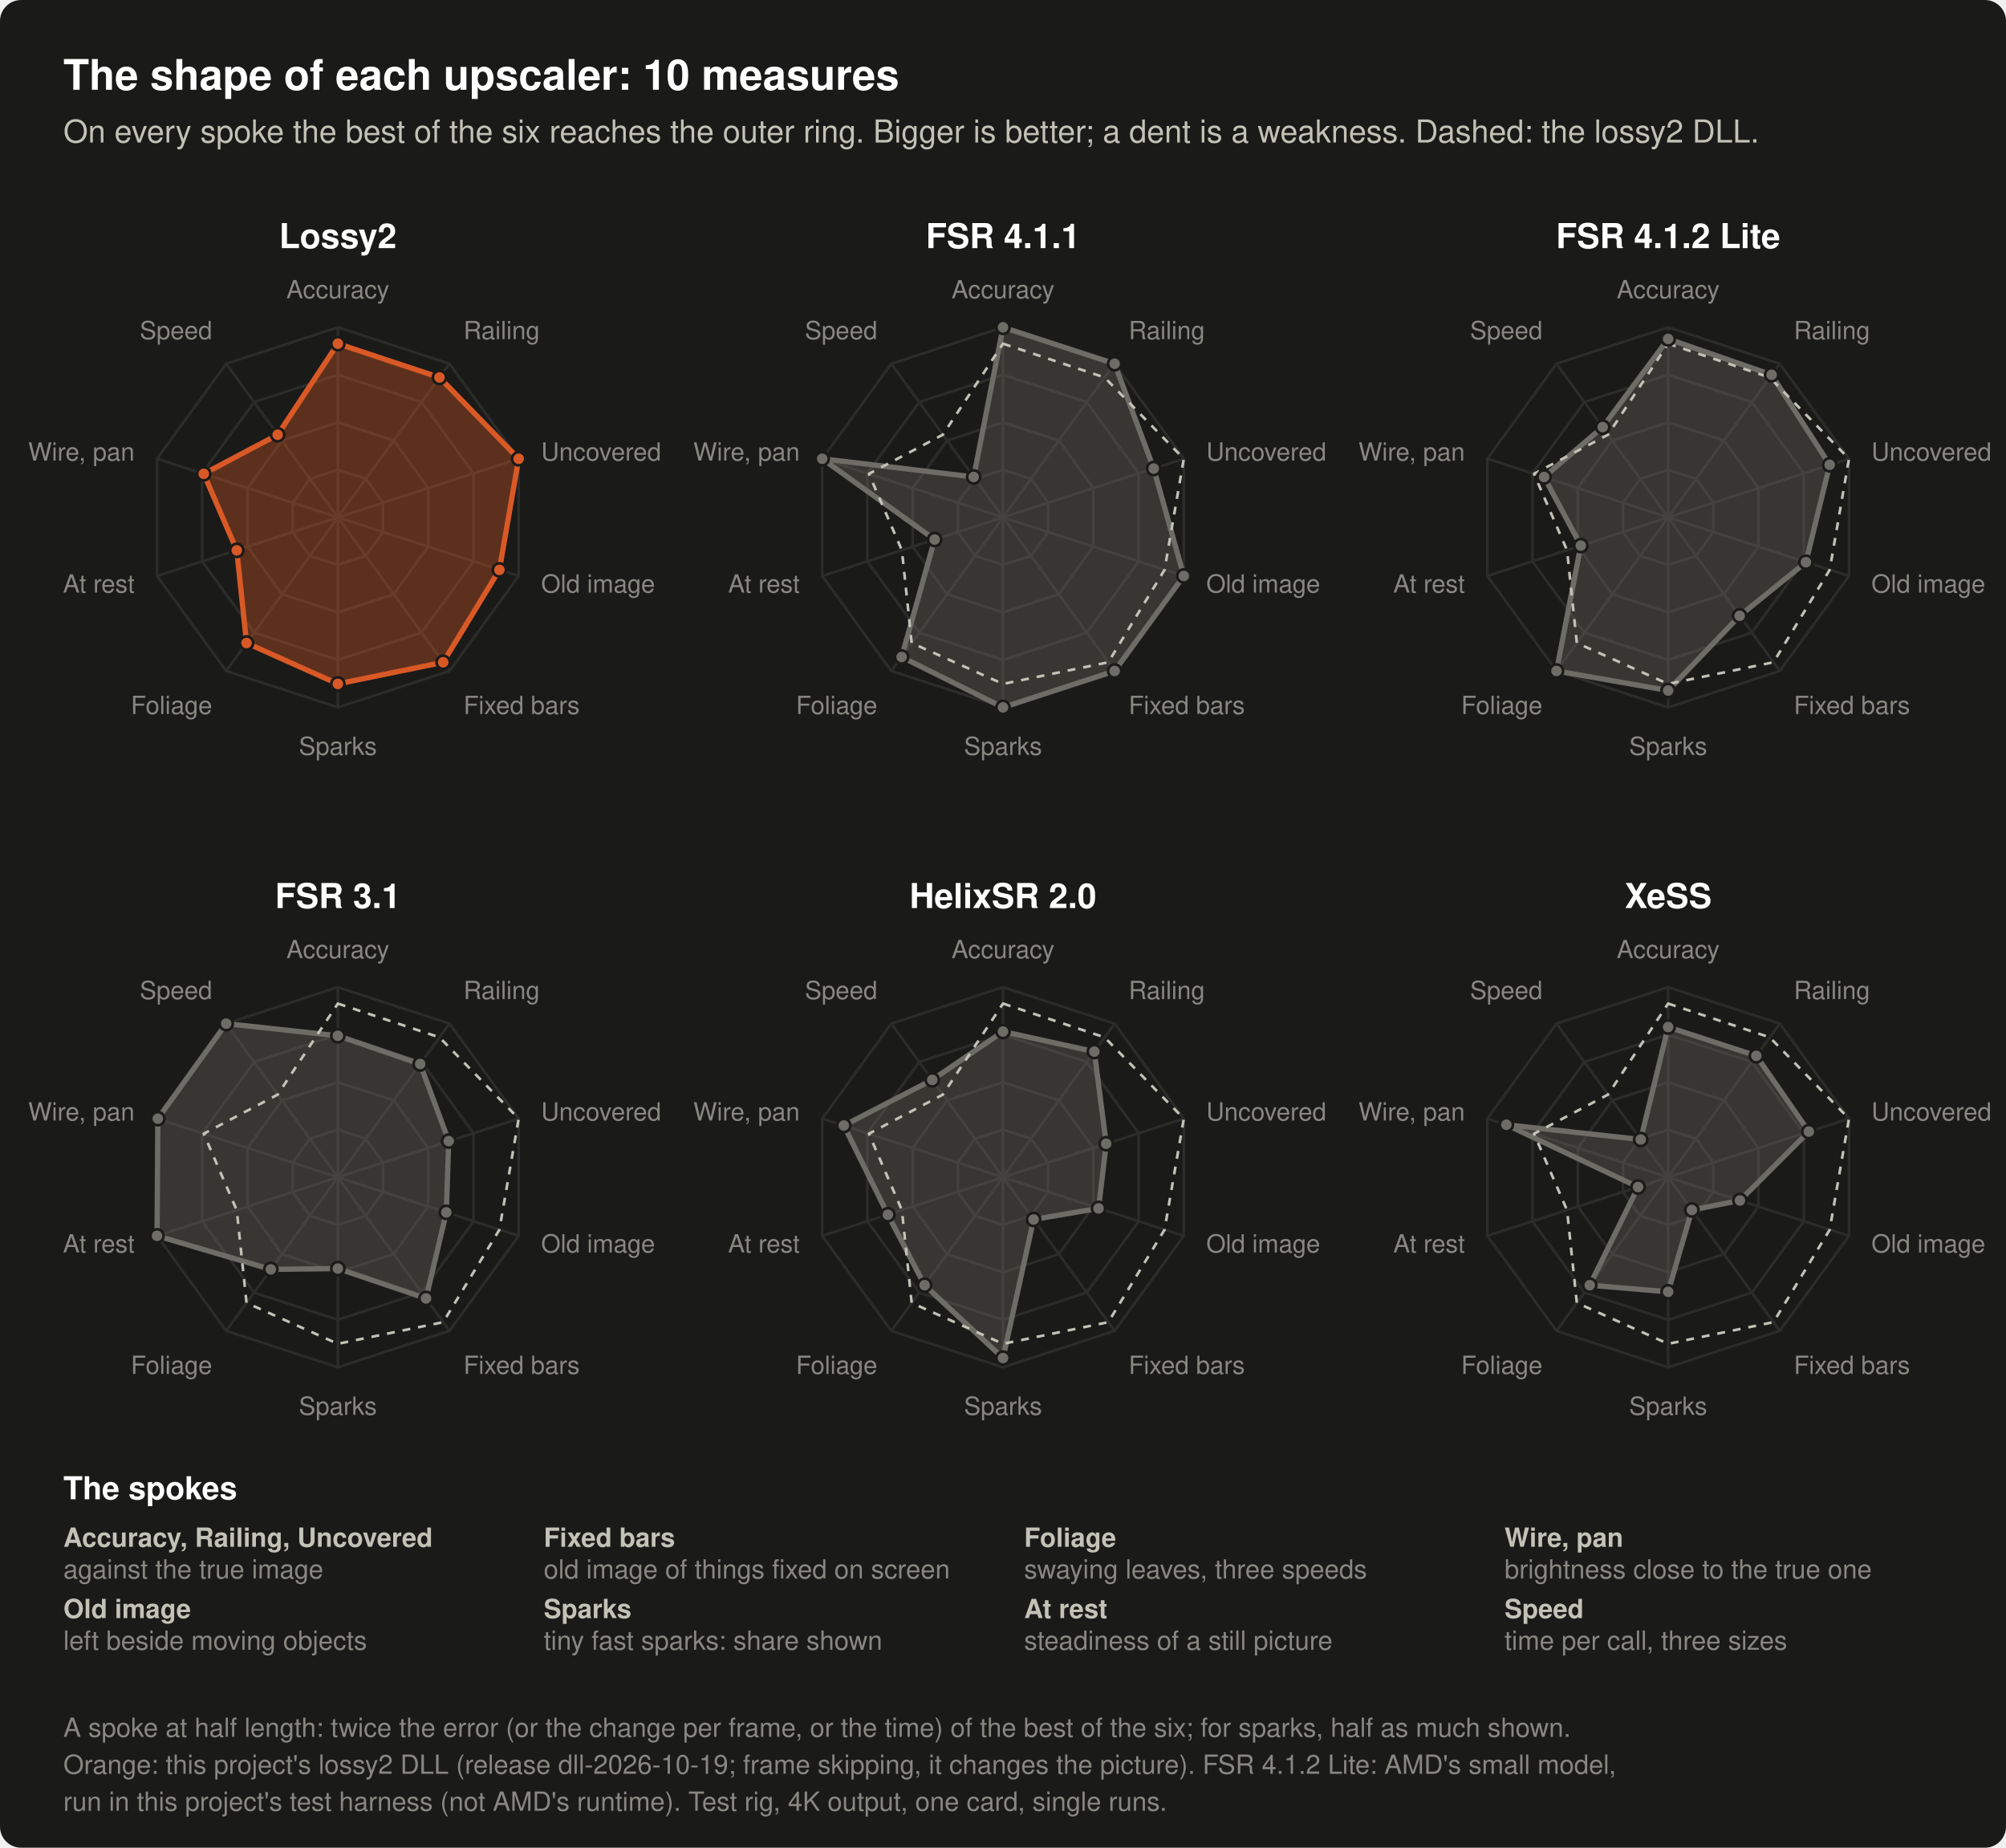
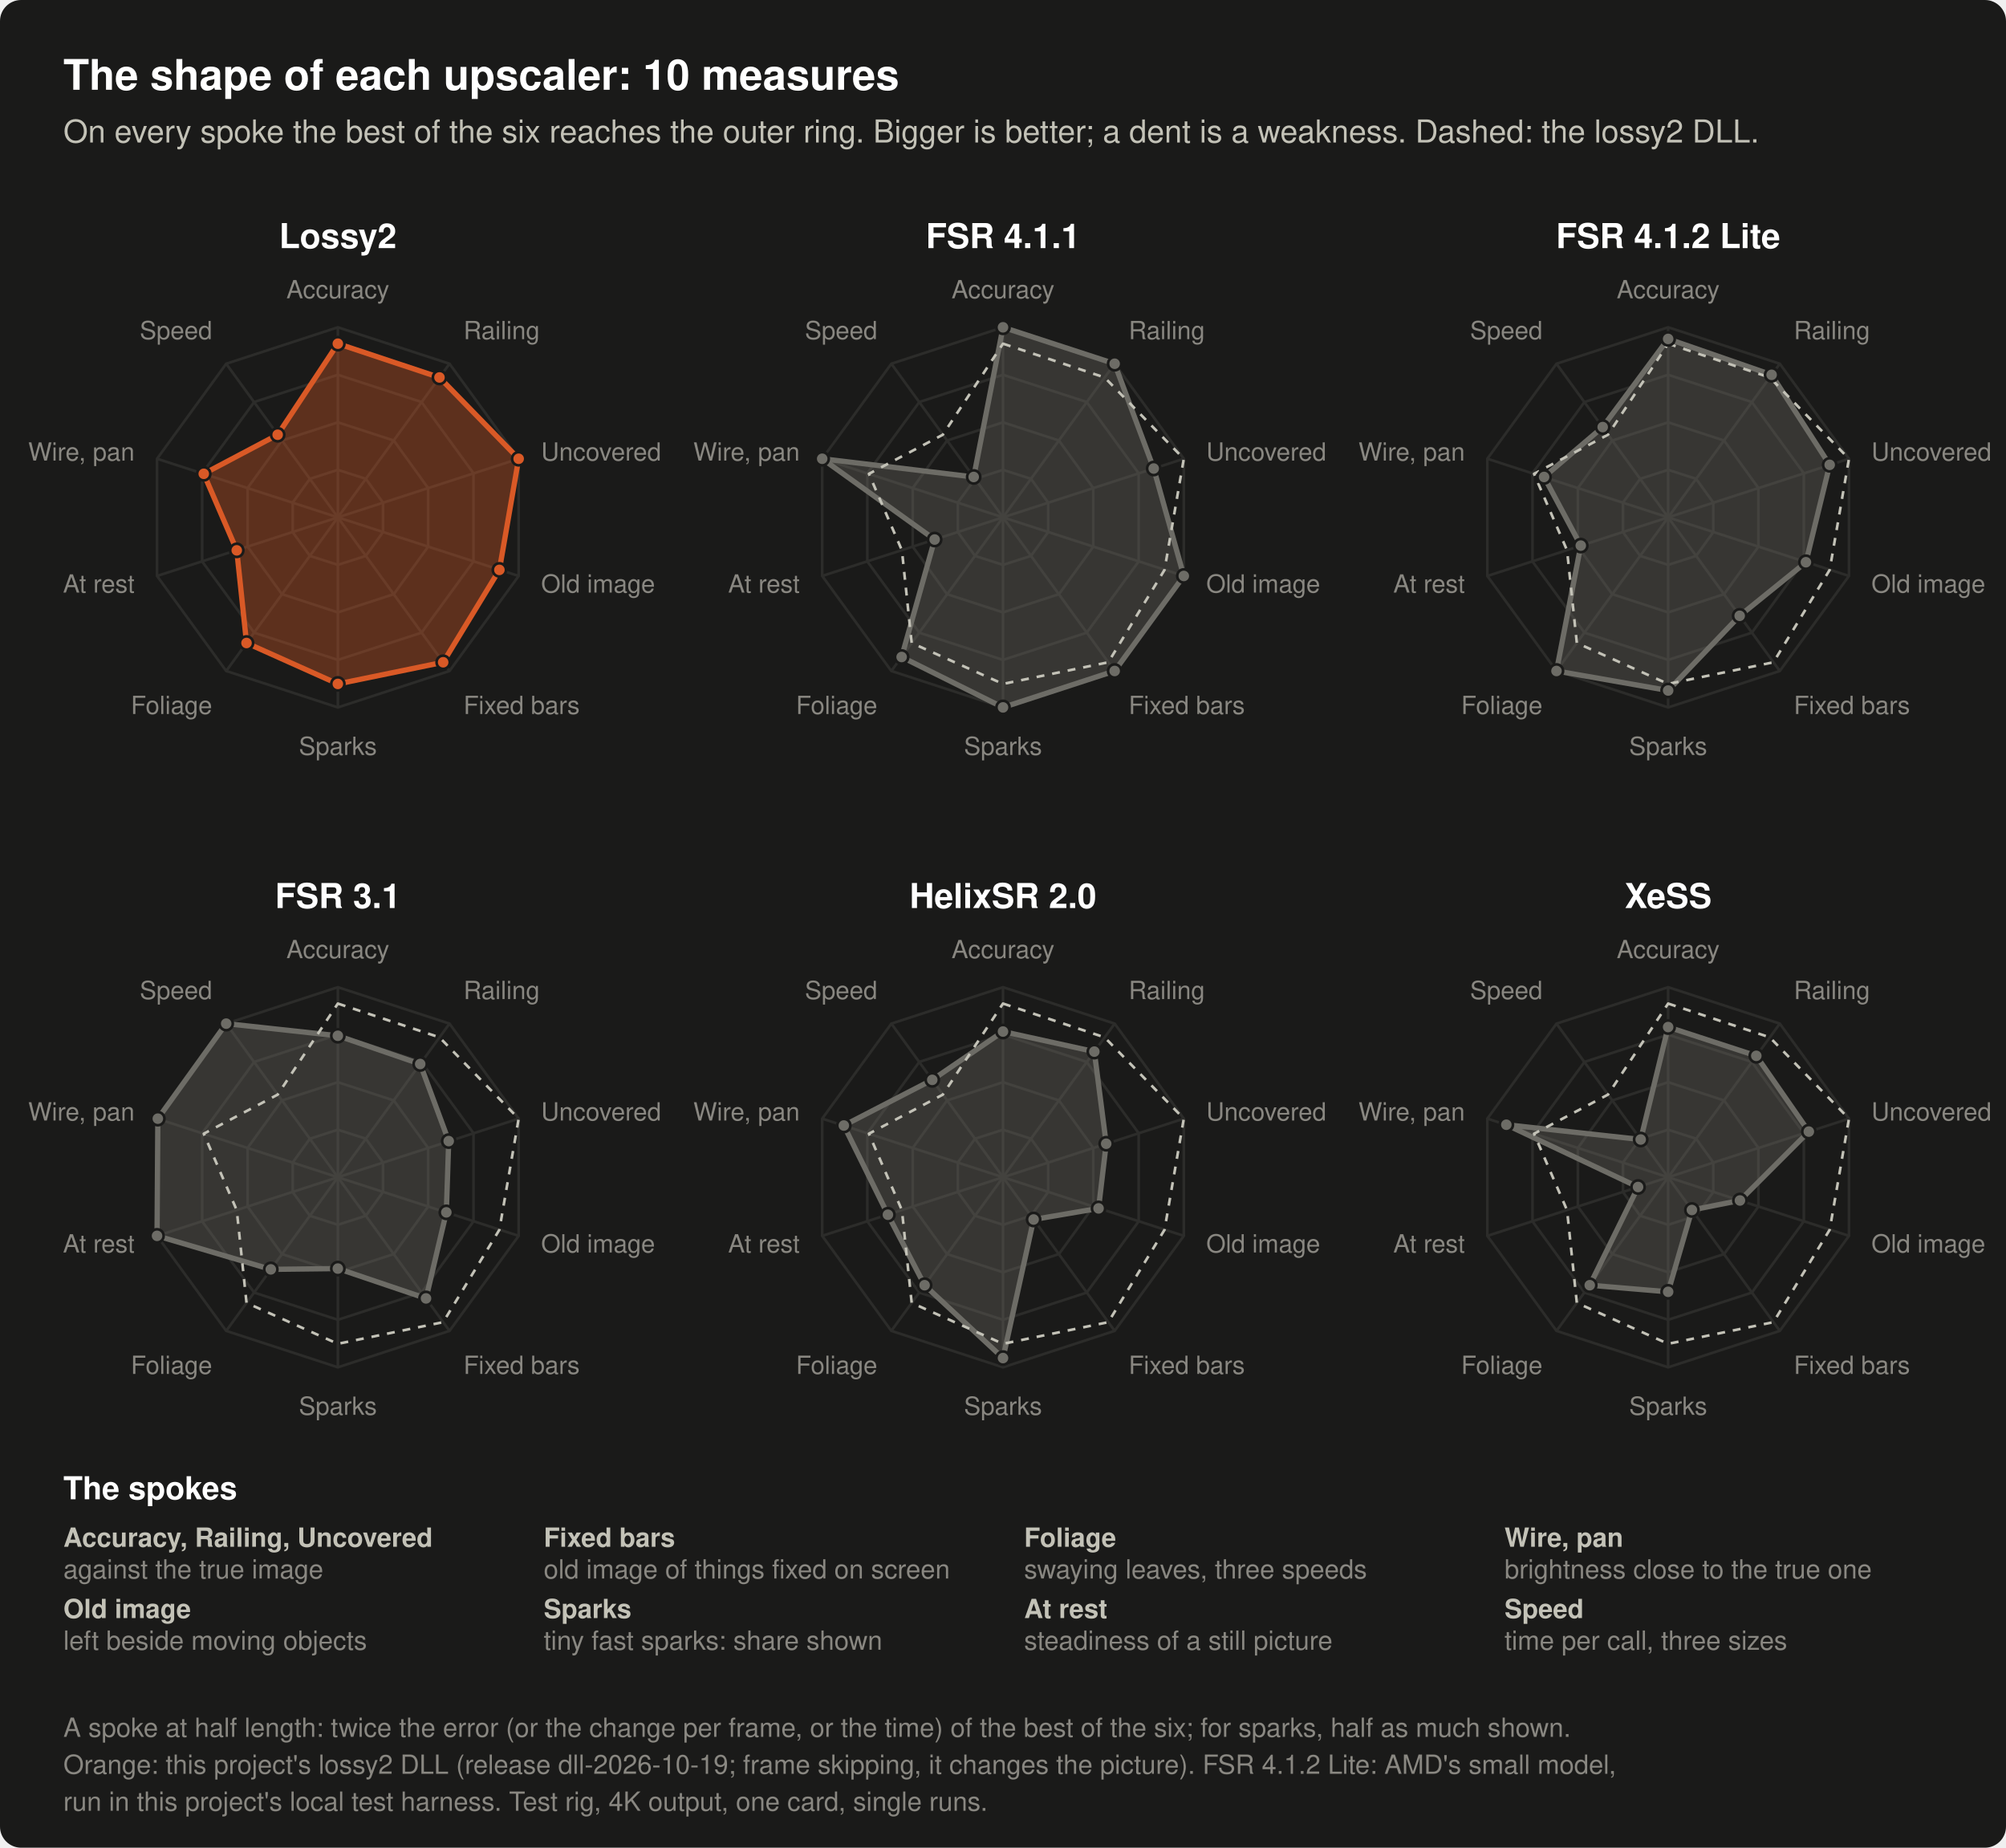
<svg xmlns="http://www.w3.org/2000/svg" width="760" height="700" viewBox="0 0 760 700" role="img" aria-label="Six radar charts, one per upscaler, each with 10 spokes; on every spoke the best of the six reaches the outer ring and the others reach in proportion to it, so a larger shape is better and a dent is a weakness. The lossy2 DLL comes first, and its shape is the dashed outline in the other five. Still picture and moving background, mean: accuracy (dB): FSR 4.1.1 47.58 dB, Lossy2 46.80 dB, FSR 4.1.2 Lite 47.03 dB, FSR 3.1 45.02 dB, HelixSR 2.0 45.27 dB, XeSS 45.54 dB. Thin railing in motion: accuracy (dB): FSR 4.1.1 41.61 dB, Lossy2 40.79 dB, FSR 4.1.2 Lite 40.95 dB, FSR 3.1 38.95 dB, HelixSR 2.0 39.86 dB, XeSS 39.56 dB. Areas a moving object has just uncovered, mean of a panning and a still camera: accuracy (dB): FSR 4.1.1 32.91 dB, Lossy2 34.49 dB, FSR 4.1.2 Lite 33.52 dB, FSR 3.1 30.25 dB, HelixSR 2.0 29.63 dB, XeSS 32.31 dB. Old image beside a moving object, mean of seven scenes: error (of 255): FSR 4.1.1 1.92, Lossy2 2.15, FSR 4.1.2 Lite 2.52, FSR 3.1 3.20, HelixSR 2.0 3.63, XeSS 4.84. Thin bars fixed on screen in front of a panning background, mean of four pans: error where their old image lands (of 255): FSR 4.1.1 0.82, Lossy2 0.87, FSR 4.1.2 Lite 1.28, FSR 3.1 1.04, HelixSR 2.0 2.98, XeSS 3.85. Tiny fast sparks: share of their brightness shown (%): FSR 4.1.1 83%, Lossy2 73%, FSR 4.1.2 Lite 76%, FSR 3.1 40%, HelixSR 2.0 79%, XeSS 50%. Leaves swaying without motion vectors, mean of three sway speeds: error (of 255): FSR 4.1.1 11.0, Lossy2 12.3, FSR 4.1.2 Lite 10.0, FSR 3.1 16.7, HelixSR 2.0 14.2, XeSS 14.3. Still picture: change per frame (of 255): FSR 4.1.1 0.037, Lossy2 0.025, FSR 4.1.2 Lite 0.029, FSR 3.1 0.014, HelixSR 2.0 0.022, XeSS 0.084. Thin wire under a slow pan: how close its brightness is to the true one (%): FSR 4.1.1 90.5%, Lossy2 67.2%, FSR 4.1.2 Lite 62.1%, FSR 3.1 90.2%, HelixSR 2.0 79.7%, XeSS 81.0%. Time per upscale call, mean of 1080p, 1440p and 4K output (ms): FSR 4.1.1 2.70 ms, Lossy2 1.32 ms, FSR 4.1.2 Lite 1.21 ms, FSR 3.1 0.71 ms, HelixSR 2.0 1.12 ms, XeSS 2.90 ms.">
  <rect x="0.0" y="0.0" width="760.0" height="700.0" rx="8" fill="#1a1a19" />
  <text x="24.0" y="34.0" font-family="-apple-system, 'Segoe UI', Helvetica, Arial, sans-serif" font-size="16" font-weight="600" text-anchor="start" fill="#ffffff">The shape of each upscaler: 10 measures</text>
  <text x="24.0" y="54.0" font-family="-apple-system, 'Segoe UI', Helvetica, Arial, sans-serif" font-size="12" text-anchor="start" fill="#c3c2b7">On every spoke the best of the six reaches the outer ring. Bigger is better; a dent is a weakness. Dashed: the lossy2 DLL.</text>
  <text x="128.0" y="94.0" font-family="-apple-system, 'Segoe UI', Helvetica, Arial, sans-serif" font-size="13" font-weight="600" text-anchor="middle" fill="#ffffff">Lossy2</text>
  <polygon points="128.0,178.0 138.6,181.4 145.1,190.4 145.1,201.6 138.6,210.6 128.0,214.0 117.4,210.6 110.9,201.6 110.9,190.4 117.4,181.4" fill="none" stroke="#2c2c2a" stroke-width="1" />
  <polygon points="128.0,160.0 149.2,166.9 162.2,184.9 162.2,207.1 149.2,225.1 128.0,232.0 106.8,225.1 93.8,207.1 93.8,184.9 106.8,166.9" fill="none" stroke="#2c2c2a" stroke-width="1" />
  <polygon points="128.0,142.0 159.7,152.3 179.4,179.3 179.4,212.7 159.7,239.7 128.0,250.0 96.3,239.7 76.6,212.7 76.6,179.3 96.3,152.3" fill="none" stroke="#2c2c2a" stroke-width="1" />
  <polygon points="128.0,124.0 170.3,137.8 196.5,173.8 196.5,218.2 170.3,254.2 128.0,268.0 85.7,254.2 59.5,218.2 59.5,173.8 85.7,137.8" fill="none" stroke="#2c2c2a" stroke-width="1" />
  <line x1="128.0" y1="196.0" x2="128.0" y2="124.0" stroke="#2c2c2a" stroke-width="1" />
  <line x1="128.0" y1="196.0" x2="170.3" y2="137.8" stroke="#2c2c2a" stroke-width="1" />
  <line x1="128.0" y1="196.0" x2="196.5" y2="173.8" stroke="#2c2c2a" stroke-width="1" />
  <line x1="128.0" y1="196.0" x2="196.5" y2="218.2" stroke="#2c2c2a" stroke-width="1" />
  <line x1="128.0" y1="196.0" x2="170.3" y2="254.2" stroke="#2c2c2a" stroke-width="1" />
  <line x1="128.0" y1="196.0" x2="128.0" y2="268.0" stroke="#2c2c2a" stroke-width="1" />
  <line x1="128.0" y1="196.0" x2="85.7" y2="254.2" stroke="#2c2c2a" stroke-width="1" />
  <line x1="128.0" y1="196.0" x2="59.5" y2="218.2" stroke="#2c2c2a" stroke-width="1" />
  <line x1="128.0" y1="196.0" x2="59.5" y2="173.8" stroke="#2c2c2a" stroke-width="1" />
  <line x1="128.0" y1="196.0" x2="85.7" y2="137.8" stroke="#2c2c2a" stroke-width="1" />
  <polygon points="128.0,130.2 166.5,143.0 196.5,173.8 189.2,215.9 167.9,250.9 128.0,259.1 93.4,243.6 89.7,208.5 77.2,179.5 105.2,164.7" fill="#d95926" fill-opacity="0.35" stroke="#d95926" stroke-width="2" stroke-linejoin="round" />
  <circle cx="128.0" cy="130.2" r="2.5" fill="#d95926" stroke="#1a1a19" stroke-width="1" />
  <circle cx="166.5" cy="143.0" r="2.5" fill="#d95926" stroke="#1a1a19" stroke-width="1" />
  <circle cx="196.5" cy="173.8" r="2.5" fill="#d95926" stroke="#1a1a19" stroke-width="1" />
  <circle cx="189.2" cy="215.9" r="2.5" fill="#d95926" stroke="#1a1a19" stroke-width="1" />
  <circle cx="167.9" cy="250.9" r="2.5" fill="#d95926" stroke="#1a1a19" stroke-width="1" />
  <circle cx="128.0" cy="259.1" r="2.5" fill="#d95926" stroke="#1a1a19" stroke-width="1" />
  <circle cx="93.4" cy="243.6" r="2.5" fill="#d95926" stroke="#1a1a19" stroke-width="1" />
  <circle cx="89.7" cy="208.5" r="2.5" fill="#d95926" stroke="#1a1a19" stroke-width="1" />
  <circle cx="77.2" cy="179.5" r="2.5" fill="#d95926" stroke="#1a1a19" stroke-width="1" />
  <circle cx="105.2" cy="164.7" r="2.5" fill="#d95926" stroke="#1a1a19" stroke-width="1" />
  <text x="128.0" y="113.0" font-family="-apple-system, 'Segoe UI', Helvetica, Arial, sans-serif" font-size="9.5" text-anchor="middle" fill="#898781">Accuracy</text>
  <text x="175.6" y="128.5" font-family="-apple-system, 'Segoe UI', Helvetica, Arial, sans-serif" font-size="9.5" text-anchor="start" fill="#898781">Railing</text>
  <text x="205.0" y="174.5" font-family="-apple-system, 'Segoe UI', Helvetica, Arial, sans-serif" font-size="9.5" text-anchor="start" fill="#898781">Uncovered</text>
  <text x="205.0" y="224.5" font-family="-apple-system, 'Segoe UI', Helvetica, Arial, sans-serif" font-size="9.5" text-anchor="start" fill="#898781">Old image</text>
  <text x="175.6" y="270.5" font-family="-apple-system, 'Segoe UI', Helvetica, Arial, sans-serif" font-size="9.5" text-anchor="start" fill="#898781">Fixed bars</text>
  <text x="128.0" y="286.0" font-family="-apple-system, 'Segoe UI', Helvetica, Arial, sans-serif" font-size="9.5" text-anchor="middle" fill="#898781">Sparks</text>
  <text x="80.4" y="270.5" font-family="-apple-system, 'Segoe UI', Helvetica, Arial, sans-serif" font-size="9.5" text-anchor="end" fill="#898781">Foliage</text>
  <text x="51.0" y="224.5" font-family="-apple-system, 'Segoe UI', Helvetica, Arial, sans-serif" font-size="9.5" text-anchor="end" fill="#898781">At rest</text>
  <text x="51.0" y="174.5" font-family="-apple-system, 'Segoe UI', Helvetica, Arial, sans-serif" font-size="9.5" text-anchor="end" fill="#898781">Wire, pan</text>
  <text x="80.4" y="128.5" font-family="-apple-system, 'Segoe UI', Helvetica, Arial, sans-serif" font-size="9.5" text-anchor="end" fill="#898781">Speed</text>
  <text x="380.0" y="94.0" font-family="-apple-system, 'Segoe UI', Helvetica, Arial, sans-serif" font-size="13" font-weight="600" text-anchor="middle" fill="#ffffff">FSR 4.1.1</text>
  <polygon points="380.0,178.0 390.6,181.4 397.1,190.4 397.1,201.6 390.6,210.6 380.0,214.0 369.4,210.6 362.9,201.6 362.9,190.4 369.4,181.4" fill="none" stroke="#2c2c2a" stroke-width="1" />
  <polygon points="380.0,160.0 401.2,166.9 414.2,184.9 414.2,207.1 401.2,225.1 380.0,232.0 358.8,225.1 345.8,207.1 345.8,184.9 358.8,166.9" fill="none" stroke="#2c2c2a" stroke-width="1" />
  <polygon points="380.0,142.0 411.7,152.3 431.4,179.3 431.4,212.7 411.7,239.7 380.0,250.0 348.3,239.7 328.6,212.7 328.6,179.3 348.3,152.3" fill="none" stroke="#2c2c2a" stroke-width="1" />
  <polygon points="380.0,124.0 422.3,137.8 448.5,173.8 448.5,218.2 422.3,254.2 380.0,268.0 337.7,254.2 311.5,218.2 311.5,173.8 337.7,137.8" fill="none" stroke="#2c2c2a" stroke-width="1" />
  <line x1="380.0" y1="196.0" x2="380.0" y2="124.0" stroke="#2c2c2a" stroke-width="1" />
  <line x1="380.0" y1="196.0" x2="422.3" y2="137.8" stroke="#2c2c2a" stroke-width="1" />
  <line x1="380.0" y1="196.0" x2="448.5" y2="173.8" stroke="#2c2c2a" stroke-width="1" />
  <line x1="380.0" y1="196.0" x2="448.5" y2="218.2" stroke="#2c2c2a" stroke-width="1" />
  <line x1="380.0" y1="196.0" x2="422.3" y2="254.2" stroke="#2c2c2a" stroke-width="1" />
  <line x1="380.0" y1="196.0" x2="380.0" y2="268.0" stroke="#2c2c2a" stroke-width="1" />
  <line x1="380.0" y1="196.0" x2="337.7" y2="254.2" stroke="#2c2c2a" stroke-width="1" />
  <line x1="380.0" y1="196.0" x2="311.5" y2="218.2" stroke="#2c2c2a" stroke-width="1" />
  <line x1="380.0" y1="196.0" x2="311.5" y2="173.8" stroke="#2c2c2a" stroke-width="1" />
  <line x1="380.0" y1="196.0" x2="337.7" y2="137.8" stroke="#2c2c2a" stroke-width="1" />
  <polygon points="380.0,124.0 422.3,137.8 437.1,177.5 448.5,218.2 422.3,254.2 380.0,268.0 341.6,248.9 354.1,204.4 311.5,173.8 368.9,180.7" fill="#6d6c66" fill-opacity="0.35" stroke="#6d6c66" stroke-width="2" stroke-linejoin="round" />
  <polygon points="380.0,130.2 418.5,143.0 448.5,173.8 441.2,215.9 419.9,250.9 380.0,259.1 345.4,243.6 341.7,208.5 329.2,179.5 357.2,164.7" fill="none" stroke="#c3c2b7" stroke-width="1" stroke-dasharray="3 3" stroke-linejoin="round" />
  <circle cx="380.0" cy="124.0" r="2.5" fill="#6d6c66" stroke="#1a1a19" stroke-width="1" />
  <circle cx="422.3" cy="137.8" r="2.5" fill="#6d6c66" stroke="#1a1a19" stroke-width="1" />
  <circle cx="437.1" cy="177.5" r="2.5" fill="#6d6c66" stroke="#1a1a19" stroke-width="1" />
  <circle cx="448.5" cy="218.2" r="2.5" fill="#6d6c66" stroke="#1a1a19" stroke-width="1" />
  <circle cx="422.3" cy="254.2" r="2.5" fill="#6d6c66" stroke="#1a1a19" stroke-width="1" />
  <circle cx="380.0" cy="268.0" r="2.5" fill="#6d6c66" stroke="#1a1a19" stroke-width="1" />
  <circle cx="341.6" cy="248.9" r="2.5" fill="#6d6c66" stroke="#1a1a19" stroke-width="1" />
  <circle cx="354.1" cy="204.4" r="2.5" fill="#6d6c66" stroke="#1a1a19" stroke-width="1" />
  <circle cx="311.5" cy="173.8" r="2.5" fill="#6d6c66" stroke="#1a1a19" stroke-width="1" />
  <circle cx="368.9" cy="180.7" r="2.5" fill="#6d6c66" stroke="#1a1a19" stroke-width="1" />
  <text x="380.0" y="113.0" font-family="-apple-system, 'Segoe UI', Helvetica, Arial, sans-serif" font-size="9.5" text-anchor="middle" fill="#898781">Accuracy</text>
  <text x="427.6" y="128.5" font-family="-apple-system, 'Segoe UI', Helvetica, Arial, sans-serif" font-size="9.5" text-anchor="start" fill="#898781">Railing</text>
  <text x="457.0" y="174.5" font-family="-apple-system, 'Segoe UI', Helvetica, Arial, sans-serif" font-size="9.5" text-anchor="start" fill="#898781">Uncovered</text>
  <text x="457.0" y="224.5" font-family="-apple-system, 'Segoe UI', Helvetica, Arial, sans-serif" font-size="9.5" text-anchor="start" fill="#898781">Old image</text>
  <text x="427.6" y="270.5" font-family="-apple-system, 'Segoe UI', Helvetica, Arial, sans-serif" font-size="9.5" text-anchor="start" fill="#898781">Fixed bars</text>
  <text x="380.0" y="286.0" font-family="-apple-system, 'Segoe UI', Helvetica, Arial, sans-serif" font-size="9.5" text-anchor="middle" fill="#898781">Sparks</text>
  <text x="332.4" y="270.5" font-family="-apple-system, 'Segoe UI', Helvetica, Arial, sans-serif" font-size="9.5" text-anchor="end" fill="#898781">Foliage</text>
  <text x="303.0" y="224.5" font-family="-apple-system, 'Segoe UI', Helvetica, Arial, sans-serif" font-size="9.5" text-anchor="end" fill="#898781">At rest</text>
  <text x="303.0" y="174.5" font-family="-apple-system, 'Segoe UI', Helvetica, Arial, sans-serif" font-size="9.5" text-anchor="end" fill="#898781">Wire, pan</text>
  <text x="332.4" y="128.5" font-family="-apple-system, 'Segoe UI', Helvetica, Arial, sans-serif" font-size="9.5" text-anchor="end" fill="#898781">Speed</text>
  <text x="632.0" y="94.0" font-family="-apple-system, 'Segoe UI', Helvetica, Arial, sans-serif" font-size="13" font-weight="600" text-anchor="middle" fill="#ffffff">FSR 4.1.2 Lite</text>
  <polygon points="632.0,178.0 642.6,181.4 649.1,190.4 649.1,201.6 642.6,210.6 632.0,214.0 621.4,210.6 614.9,201.6 614.9,190.4 621.4,181.4" fill="none" stroke="#2c2c2a" stroke-width="1" />
  <polygon points="632.0,160.0 653.2,166.9 666.2,184.9 666.2,207.1 653.2,225.1 632.0,232.0 610.8,225.1 597.8,207.1 597.8,184.9 610.8,166.9" fill="none" stroke="#2c2c2a" stroke-width="1" />
  <polygon points="632.0,142.0 663.7,152.3 683.4,179.3 683.4,212.7 663.7,239.7 632.0,250.0 600.3,239.7 580.6,212.7 580.6,179.3 600.3,152.3" fill="none" stroke="#2c2c2a" stroke-width="1" />
  <polygon points="632.0,124.0 674.3,137.8 700.5,173.8 700.5,218.2 674.3,254.2 632.0,268.0 589.7,254.2 563.5,218.2 563.5,173.8 589.7,137.8" fill="none" stroke="#2c2c2a" stroke-width="1" />
  <line x1="632.0" y1="196.0" x2="632.0" y2="124.0" stroke="#2c2c2a" stroke-width="1" />
  <line x1="632.0" y1="196.0" x2="674.3" y2="137.8" stroke="#2c2c2a" stroke-width="1" />
  <line x1="632.0" y1="196.0" x2="700.5" y2="173.8" stroke="#2c2c2a" stroke-width="1" />
  <line x1="632.0" y1="196.0" x2="700.5" y2="218.2" stroke="#2c2c2a" stroke-width="1" />
  <line x1="632.0" y1="196.0" x2="674.3" y2="254.2" stroke="#2c2c2a" stroke-width="1" />
  <line x1="632.0" y1="196.0" x2="632.0" y2="268.0" stroke="#2c2c2a" stroke-width="1" />
  <line x1="632.0" y1="196.0" x2="589.7" y2="254.2" stroke="#2c2c2a" stroke-width="1" />
  <line x1="632.0" y1="196.0" x2="563.5" y2="218.2" stroke="#2c2c2a" stroke-width="1" />
  <line x1="632.0" y1="196.0" x2="563.5" y2="173.8" stroke="#2c2c2a" stroke-width="1" />
  <line x1="632.0" y1="196.0" x2="589.7" y2="137.8" stroke="#2c2c2a" stroke-width="1" />
  <polygon points="632.0,128.4 671.2,142.0 693.2,176.1 684.2,213.0 659.1,233.3 632.0,261.6 589.7,254.2 598.9,206.7 585.0,180.7 607.2,161.8" fill="#6d6c66" fill-opacity="0.35" stroke="#6d6c66" stroke-width="2" stroke-linejoin="round" />
  <polygon points="632.0,130.2 670.5,143.0 700.5,173.8 693.2,215.9 671.9,250.9 632.0,259.1 597.4,243.6 593.7,208.5 581.2,179.5 609.2,164.7" fill="none" stroke="#c3c2b7" stroke-width="1" stroke-dasharray="3 3" stroke-linejoin="round" />
  <circle cx="632.0" cy="128.4" r="2.5" fill="#6d6c66" stroke="#1a1a19" stroke-width="1" />
  <circle cx="671.2" cy="142.0" r="2.5" fill="#6d6c66" stroke="#1a1a19" stroke-width="1" />
  <circle cx="693.2" cy="176.1" r="2.5" fill="#6d6c66" stroke="#1a1a19" stroke-width="1" />
  <circle cx="684.2" cy="213.0" r="2.5" fill="#6d6c66" stroke="#1a1a19" stroke-width="1" />
  <circle cx="659.1" cy="233.3" r="2.5" fill="#6d6c66" stroke="#1a1a19" stroke-width="1" />
  <circle cx="632.0" cy="261.6" r="2.5" fill="#6d6c66" stroke="#1a1a19" stroke-width="1" />
  <circle cx="589.7" cy="254.2" r="2.5" fill="#6d6c66" stroke="#1a1a19" stroke-width="1" />
  <circle cx="598.9" cy="206.7" r="2.5" fill="#6d6c66" stroke="#1a1a19" stroke-width="1" />
  <circle cx="585.0" cy="180.7" r="2.5" fill="#6d6c66" stroke="#1a1a19" stroke-width="1" />
  <circle cx="607.2" cy="161.8" r="2.5" fill="#6d6c66" stroke="#1a1a19" stroke-width="1" />
  <text x="632.0" y="113.0" font-family="-apple-system, 'Segoe UI', Helvetica, Arial, sans-serif" font-size="9.5" text-anchor="middle" fill="#898781">Accuracy</text>
  <text x="679.6" y="128.5" font-family="-apple-system, 'Segoe UI', Helvetica, Arial, sans-serif" font-size="9.5" text-anchor="start" fill="#898781">Railing</text>
  <text x="709.0" y="174.5" font-family="-apple-system, 'Segoe UI', Helvetica, Arial, sans-serif" font-size="9.5" text-anchor="start" fill="#898781">Uncovered</text>
  <text x="709.0" y="224.5" font-family="-apple-system, 'Segoe UI', Helvetica, Arial, sans-serif" font-size="9.5" text-anchor="start" fill="#898781">Old image</text>
  <text x="679.6" y="270.5" font-family="-apple-system, 'Segoe UI', Helvetica, Arial, sans-serif" font-size="9.5" text-anchor="start" fill="#898781">Fixed bars</text>
  <text x="632.0" y="286.0" font-family="-apple-system, 'Segoe UI', Helvetica, Arial, sans-serif" font-size="9.5" text-anchor="middle" fill="#898781">Sparks</text>
  <text x="584.4" y="270.5" font-family="-apple-system, 'Segoe UI', Helvetica, Arial, sans-serif" font-size="9.5" text-anchor="end" fill="#898781">Foliage</text>
  <text x="555.0" y="224.5" font-family="-apple-system, 'Segoe UI', Helvetica, Arial, sans-serif" font-size="9.5" text-anchor="end" fill="#898781">At rest</text>
  <text x="555.0" y="174.5" font-family="-apple-system, 'Segoe UI', Helvetica, Arial, sans-serif" font-size="9.5" text-anchor="end" fill="#898781">Wire, pan</text>
  <text x="584.4" y="128.5" font-family="-apple-system, 'Segoe UI', Helvetica, Arial, sans-serif" font-size="9.5" text-anchor="end" fill="#898781">Speed</text>
  <text x="128.0" y="344.0" font-family="-apple-system, 'Segoe UI', Helvetica, Arial, sans-serif" font-size="13" font-weight="600" text-anchor="middle" fill="#ffffff">FSR 3.1</text>
  <polygon points="128.0,428.0 138.6,431.4 145.1,440.4 145.1,451.6 138.6,460.6 128.0,464.0 117.4,460.6 110.9,451.6 110.9,440.4 117.4,431.4" fill="none" stroke="#2c2c2a" stroke-width="1" />
  <polygon points="128.0,410.0 149.2,416.9 162.2,434.9 162.2,457.1 149.2,475.1 128.0,482.0 106.8,475.1 93.8,457.1 93.8,434.9 106.8,416.9" fill="none" stroke="#2c2c2a" stroke-width="1" />
  <polygon points="128.0,392.0 159.7,402.3 179.4,429.3 179.4,462.7 159.7,489.7 128.0,500.0 96.3,489.7 76.6,462.7 76.6,429.3 96.3,402.3" fill="none" stroke="#2c2c2a" stroke-width="1" />
  <polygon points="128.0,374.0 170.3,387.8 196.5,423.8 196.5,468.2 170.3,504.2 128.0,518.0 85.7,504.2 59.5,468.2 59.5,423.8 85.7,387.8" fill="none" stroke="#2c2c2a" stroke-width="1" />
  <line x1="128.0" y1="446.0" x2="128.0" y2="374.0" stroke="#2c2c2a" stroke-width="1" />
  <line x1="128.0" y1="446.0" x2="170.3" y2="387.8" stroke="#2c2c2a" stroke-width="1" />
  <line x1="128.0" y1="446.0" x2="196.5" y2="423.8" stroke="#2c2c2a" stroke-width="1" />
  <line x1="128.0" y1="446.0" x2="196.5" y2="468.2" stroke="#2c2c2a" stroke-width="1" />
  <line x1="128.0" y1="446.0" x2="170.3" y2="504.2" stroke="#2c2c2a" stroke-width="1" />
  <line x1="128.0" y1="446.0" x2="128.0" y2="518.0" stroke="#2c2c2a" stroke-width="1" />
  <line x1="128.0" y1="446.0" x2="85.7" y2="504.2" stroke="#2c2c2a" stroke-width="1" />
  <line x1="128.0" y1="446.0" x2="59.5" y2="468.2" stroke="#2c2c2a" stroke-width="1" />
  <line x1="128.0" y1="446.0" x2="59.5" y2="423.8" stroke="#2c2c2a" stroke-width="1" />
  <line x1="128.0" y1="446.0" x2="85.7" y2="387.8" stroke="#2c2c2a" stroke-width="1" />
  <polygon points="128.0,392.4 159.2,403.1 170.0,432.3 169.1,459.3 161.4,491.9 128.0,480.6 102.6,480.9 59.5,468.2 59.8,423.8 85.7,387.8" fill="#6d6c66" fill-opacity="0.35" stroke="#6d6c66" stroke-width="2" stroke-linejoin="round" />
  <polygon points="128.0,380.2 166.5,393.0 196.5,423.8 189.2,465.9 167.9,500.9 128.0,509.1 93.4,493.6 89.7,458.5 77.2,429.5 105.2,414.7" fill="none" stroke="#c3c2b7" stroke-width="1" stroke-dasharray="3 3" stroke-linejoin="round" />
  <circle cx="128.0" cy="392.4" r="2.5" fill="#6d6c66" stroke="#1a1a19" stroke-width="1" />
  <circle cx="159.2" cy="403.1" r="2.5" fill="#6d6c66" stroke="#1a1a19" stroke-width="1" />
  <circle cx="170.0" cy="432.3" r="2.5" fill="#6d6c66" stroke="#1a1a19" stroke-width="1" />
  <circle cx="169.1" cy="459.3" r="2.5" fill="#6d6c66" stroke="#1a1a19" stroke-width="1" />
  <circle cx="161.4" cy="491.9" r="2.5" fill="#6d6c66" stroke="#1a1a19" stroke-width="1" />
  <circle cx="128.0" cy="480.6" r="2.5" fill="#6d6c66" stroke="#1a1a19" stroke-width="1" />
  <circle cx="102.6" cy="480.9" r="2.5" fill="#6d6c66" stroke="#1a1a19" stroke-width="1" />
  <circle cx="59.5" cy="468.2" r="2.5" fill="#6d6c66" stroke="#1a1a19" stroke-width="1" />
  <circle cx="59.8" cy="423.8" r="2.5" fill="#6d6c66" stroke="#1a1a19" stroke-width="1" />
  <circle cx="85.7" cy="387.8" r="2.5" fill="#6d6c66" stroke="#1a1a19" stroke-width="1" />
  <text x="128.0" y="363.0" font-family="-apple-system, 'Segoe UI', Helvetica, Arial, sans-serif" font-size="9.5" text-anchor="middle" fill="#898781">Accuracy</text>
  <text x="175.6" y="378.5" font-family="-apple-system, 'Segoe UI', Helvetica, Arial, sans-serif" font-size="9.5" text-anchor="start" fill="#898781">Railing</text>
  <text x="205.0" y="424.5" font-family="-apple-system, 'Segoe UI', Helvetica, Arial, sans-serif" font-size="9.5" text-anchor="start" fill="#898781">Uncovered</text>
  <text x="205.0" y="474.5" font-family="-apple-system, 'Segoe UI', Helvetica, Arial, sans-serif" font-size="9.5" text-anchor="start" fill="#898781">Old image</text>
  <text x="175.6" y="520.5" font-family="-apple-system, 'Segoe UI', Helvetica, Arial, sans-serif" font-size="9.5" text-anchor="start" fill="#898781">Fixed bars</text>
  <text x="128.0" y="536.0" font-family="-apple-system, 'Segoe UI', Helvetica, Arial, sans-serif" font-size="9.5" text-anchor="middle" fill="#898781">Sparks</text>
  <text x="80.4" y="520.5" font-family="-apple-system, 'Segoe UI', Helvetica, Arial, sans-serif" font-size="9.5" text-anchor="end" fill="#898781">Foliage</text>
  <text x="51.0" y="474.5" font-family="-apple-system, 'Segoe UI', Helvetica, Arial, sans-serif" font-size="9.5" text-anchor="end" fill="#898781">At rest</text>
  <text x="51.0" y="424.5" font-family="-apple-system, 'Segoe UI', Helvetica, Arial, sans-serif" font-size="9.5" text-anchor="end" fill="#898781">Wire, pan</text>
  <text x="80.4" y="378.5" font-family="-apple-system, 'Segoe UI', Helvetica, Arial, sans-serif" font-size="9.5" text-anchor="end" fill="#898781">Speed</text>
  <text x="380.0" y="344.0" font-family="-apple-system, 'Segoe UI', Helvetica, Arial, sans-serif" font-size="13" font-weight="600" text-anchor="middle" fill="#ffffff">HelixSR 2.0</text>
  <polygon points="380.0,428.0 390.6,431.4 397.1,440.4 397.1,451.6 390.6,460.6 380.0,464.0 369.4,460.6 362.9,451.6 362.9,440.4 369.4,431.4" fill="none" stroke="#2c2c2a" stroke-width="1" />
  <polygon points="380.0,410.0 401.2,416.9 414.2,434.9 414.2,457.1 401.2,475.1 380.0,482.0 358.8,475.1 345.8,457.1 345.8,434.9 358.8,416.9" fill="none" stroke="#2c2c2a" stroke-width="1" />
  <polygon points="380.0,392.0 411.7,402.3 431.4,429.3 431.4,462.7 411.7,489.7 380.0,500.0 348.3,489.7 328.6,462.7 328.6,429.3 348.3,402.3" fill="none" stroke="#2c2c2a" stroke-width="1" />
  <polygon points="380.0,374.0 422.3,387.8 448.5,423.8 448.5,468.2 422.3,504.2 380.0,518.0 337.7,504.2 311.5,468.2 311.5,423.8 337.7,387.8" fill="none" stroke="#2c2c2a" stroke-width="1" />
  <line x1="380.0" y1="446.0" x2="380.0" y2="374.0" stroke="#2c2c2a" stroke-width="1" />
  <line x1="380.0" y1="446.0" x2="422.3" y2="387.8" stroke="#2c2c2a" stroke-width="1" />
  <line x1="380.0" y1="446.0" x2="448.5" y2="423.8" stroke="#2c2c2a" stroke-width="1" />
  <line x1="380.0" y1="446.0" x2="448.5" y2="468.2" stroke="#2c2c2a" stroke-width="1" />
  <line x1="380.0" y1="446.0" x2="422.3" y2="504.2" stroke="#2c2c2a" stroke-width="1" />
  <line x1="380.0" y1="446.0" x2="380.0" y2="518.0" stroke="#2c2c2a" stroke-width="1" />
  <line x1="380.0" y1="446.0" x2="337.7" y2="504.2" stroke="#2c2c2a" stroke-width="1" />
  <line x1="380.0" y1="446.0" x2="311.5" y2="468.2" stroke="#2c2c2a" stroke-width="1" />
  <line x1="380.0" y1="446.0" x2="311.5" y2="423.8" stroke="#2c2c2a" stroke-width="1" />
  <line x1="380.0" y1="446.0" x2="337.7" y2="387.8" stroke="#2c2c2a" stroke-width="1" />
  <polygon points="380.0,390.8 414.6,398.4 419.1,433.3 416.2,457.8 391.6,462.0 380.0,514.5 350.3,486.9 336.4,460.2 319.7,426.4 353.2,409.1" fill="#6d6c66" fill-opacity="0.35" stroke="#6d6c66" stroke-width="2" stroke-linejoin="round" />
  <polygon points="380.0,380.2 418.5,393.0 448.5,423.8 441.2,465.9 419.9,500.9 380.0,509.1 345.4,493.6 341.7,458.5 329.2,429.5 357.2,414.7" fill="none" stroke="#c3c2b7" stroke-width="1" stroke-dasharray="3 3" stroke-linejoin="round" />
  <circle cx="380.0" cy="390.8" r="2.5" fill="#6d6c66" stroke="#1a1a19" stroke-width="1" />
  <circle cx="414.6" cy="398.4" r="2.5" fill="#6d6c66" stroke="#1a1a19" stroke-width="1" />
  <circle cx="419.1" cy="433.3" r="2.5" fill="#6d6c66" stroke="#1a1a19" stroke-width="1" />
  <circle cx="416.2" cy="457.8" r="2.5" fill="#6d6c66" stroke="#1a1a19" stroke-width="1" />
  <circle cx="391.6" cy="462.0" r="2.5" fill="#6d6c66" stroke="#1a1a19" stroke-width="1" />
  <circle cx="380.0" cy="514.5" r="2.5" fill="#6d6c66" stroke="#1a1a19" stroke-width="1" />
  <circle cx="350.3" cy="486.9" r="2.5" fill="#6d6c66" stroke="#1a1a19" stroke-width="1" />
  <circle cx="336.4" cy="460.2" r="2.5" fill="#6d6c66" stroke="#1a1a19" stroke-width="1" />
  <circle cx="319.7" cy="426.4" r="2.5" fill="#6d6c66" stroke="#1a1a19" stroke-width="1" />
  <circle cx="353.2" cy="409.1" r="2.5" fill="#6d6c66" stroke="#1a1a19" stroke-width="1" />
  <text x="380.0" y="363.0" font-family="-apple-system, 'Segoe UI', Helvetica, Arial, sans-serif" font-size="9.5" text-anchor="middle" fill="#898781">Accuracy</text>
  <text x="427.6" y="378.5" font-family="-apple-system, 'Segoe UI', Helvetica, Arial, sans-serif" font-size="9.5" text-anchor="start" fill="#898781">Railing</text>
  <text x="457.0" y="424.5" font-family="-apple-system, 'Segoe UI', Helvetica, Arial, sans-serif" font-size="9.5" text-anchor="start" fill="#898781">Uncovered</text>
  <text x="457.0" y="474.5" font-family="-apple-system, 'Segoe UI', Helvetica, Arial, sans-serif" font-size="9.5" text-anchor="start" fill="#898781">Old image</text>
  <text x="427.6" y="520.5" font-family="-apple-system, 'Segoe UI', Helvetica, Arial, sans-serif" font-size="9.5" text-anchor="start" fill="#898781">Fixed bars</text>
  <text x="380.0" y="536.0" font-family="-apple-system, 'Segoe UI', Helvetica, Arial, sans-serif" font-size="9.5" text-anchor="middle" fill="#898781">Sparks</text>
  <text x="332.4" y="520.5" font-family="-apple-system, 'Segoe UI', Helvetica, Arial, sans-serif" font-size="9.5" text-anchor="end" fill="#898781">Foliage</text>
  <text x="303.0" y="474.5" font-family="-apple-system, 'Segoe UI', Helvetica, Arial, sans-serif" font-size="9.5" text-anchor="end" fill="#898781">At rest</text>
  <text x="303.0" y="424.5" font-family="-apple-system, 'Segoe UI', Helvetica, Arial, sans-serif" font-size="9.5" text-anchor="end" fill="#898781">Wire, pan</text>
  <text x="332.4" y="378.5" font-family="-apple-system, 'Segoe UI', Helvetica, Arial, sans-serif" font-size="9.5" text-anchor="end" fill="#898781">Speed</text>
  <text x="632.0" y="344.0" font-family="-apple-system, 'Segoe UI', Helvetica, Arial, sans-serif" font-size="13" font-weight="600" text-anchor="middle" fill="#ffffff">XeSS</text>
  <polygon points="632.0,428.0 642.6,431.4 649.1,440.4 649.1,451.6 642.6,460.6 632.0,464.0 621.4,460.6 614.9,451.6 614.9,440.4 621.4,431.4" fill="none" stroke="#2c2c2a" stroke-width="1" />
  <polygon points="632.0,410.0 653.2,416.9 666.2,434.9 666.2,457.1 653.2,475.1 632.0,482.0 610.8,475.1 597.8,457.1 597.8,434.9 610.8,416.9" fill="none" stroke="#2c2c2a" stroke-width="1" />
  <polygon points="632.0,392.0 663.7,402.3 683.4,429.3 683.4,462.7 663.7,489.7 632.0,500.0 600.3,489.7 580.6,462.7 580.6,429.3 600.3,402.3" fill="none" stroke="#2c2c2a" stroke-width="1" />
  <polygon points="632.0,374.0 674.3,387.8 700.5,423.8 700.5,468.2 674.3,504.2 632.0,518.0 589.7,504.2 563.5,468.2 563.5,423.8 589.7,387.8" fill="none" stroke="#2c2c2a" stroke-width="1" />
  <line x1="632.0" y1="446.0" x2="632.0" y2="374.0" stroke="#2c2c2a" stroke-width="1" />
  <line x1="632.0" y1="446.0" x2="674.3" y2="387.8" stroke="#2c2c2a" stroke-width="1" />
  <line x1="632.0" y1="446.0" x2="700.5" y2="423.8" stroke="#2c2c2a" stroke-width="1" />
  <line x1="632.0" y1="446.0" x2="700.5" y2="468.2" stroke="#2c2c2a" stroke-width="1" />
  <line x1="632.0" y1="446.0" x2="674.3" y2="504.2" stroke="#2c2c2a" stroke-width="1" />
  <line x1="632.0" y1="446.0" x2="632.0" y2="518.0" stroke="#2c2c2a" stroke-width="1" />
  <line x1="632.0" y1="446.0" x2="589.7" y2="504.2" stroke="#2c2c2a" stroke-width="1" />
  <line x1="632.0" y1="446.0" x2="563.5" y2="468.2" stroke="#2c2c2a" stroke-width="1" />
  <line x1="632.0" y1="446.0" x2="563.5" y2="423.8" stroke="#2c2c2a" stroke-width="1" />
  <line x1="632.0" y1="446.0" x2="589.7" y2="387.8" stroke="#2c2c2a" stroke-width="1" />
  <polygon points="632.0,389.1 665.4,400.0 685.3,428.7 659.2,454.8 641.0,458.4 632.0,489.4 602.3,486.9 620.6,449.7 570.7,426.1 621.6,431.7" fill="#6d6c66" fill-opacity="0.35" stroke="#6d6c66" stroke-width="2" stroke-linejoin="round" />
  <polygon points="632.0,380.2 670.5,393.0 700.5,423.8 693.2,465.9 671.9,500.9 632.0,509.1 597.4,493.6 593.7,458.5 581.2,429.5 609.2,414.7" fill="none" stroke="#c3c2b7" stroke-width="1" stroke-dasharray="3 3" stroke-linejoin="round" />
  <circle cx="632.0" cy="389.1" r="2.5" fill="#6d6c66" stroke="#1a1a19" stroke-width="1" />
  <circle cx="665.4" cy="400.0" r="2.5" fill="#6d6c66" stroke="#1a1a19" stroke-width="1" />
  <circle cx="685.3" cy="428.7" r="2.5" fill="#6d6c66" stroke="#1a1a19" stroke-width="1" />
  <circle cx="659.2" cy="454.8" r="2.5" fill="#6d6c66" stroke="#1a1a19" stroke-width="1" />
  <circle cx="641.0" cy="458.4" r="2.5" fill="#6d6c66" stroke="#1a1a19" stroke-width="1" />
  <circle cx="632.0" cy="489.4" r="2.5" fill="#6d6c66" stroke="#1a1a19" stroke-width="1" />
  <circle cx="602.3" cy="486.9" r="2.5" fill="#6d6c66" stroke="#1a1a19" stroke-width="1" />
  <circle cx="620.6" cy="449.7" r="2.5" fill="#6d6c66" stroke="#1a1a19" stroke-width="1" />
  <circle cx="570.7" cy="426.1" r="2.5" fill="#6d6c66" stroke="#1a1a19" stroke-width="1" />
  <circle cx="621.6" cy="431.7" r="2.5" fill="#6d6c66" stroke="#1a1a19" stroke-width="1" />
  <text x="632.0" y="363.0" font-family="-apple-system, 'Segoe UI', Helvetica, Arial, sans-serif" font-size="9.5" text-anchor="middle" fill="#898781">Accuracy</text>
  <text x="679.6" y="378.5" font-family="-apple-system, 'Segoe UI', Helvetica, Arial, sans-serif" font-size="9.5" text-anchor="start" fill="#898781">Railing</text>
  <text x="709.0" y="424.5" font-family="-apple-system, 'Segoe UI', Helvetica, Arial, sans-serif" font-size="9.5" text-anchor="start" fill="#898781">Uncovered</text>
  <text x="709.0" y="474.5" font-family="-apple-system, 'Segoe UI', Helvetica, Arial, sans-serif" font-size="9.5" text-anchor="start" fill="#898781">Old image</text>
  <text x="679.6" y="520.5" font-family="-apple-system, 'Segoe UI', Helvetica, Arial, sans-serif" font-size="9.5" text-anchor="start" fill="#898781">Fixed bars</text>
  <text x="632.0" y="536.0" font-family="-apple-system, 'Segoe UI', Helvetica, Arial, sans-serif" font-size="9.5" text-anchor="middle" fill="#898781">Sparks</text>
  <text x="584.4" y="520.5" font-family="-apple-system, 'Segoe UI', Helvetica, Arial, sans-serif" font-size="9.5" text-anchor="end" fill="#898781">Foliage</text>
  <text x="555.0" y="474.5" font-family="-apple-system, 'Segoe UI', Helvetica, Arial, sans-serif" font-size="9.5" text-anchor="end" fill="#898781">At rest</text>
  <text x="555.0" y="424.5" font-family="-apple-system, 'Segoe UI', Helvetica, Arial, sans-serif" font-size="9.5" text-anchor="end" fill="#898781">Wire, pan</text>
  <text x="584.4" y="378.5" font-family="-apple-system, 'Segoe UI', Helvetica, Arial, sans-serif" font-size="9.5" text-anchor="end" fill="#898781">Speed</text>
  <text x="24.0" y="568.0" font-family="-apple-system, 'Segoe UI', Helvetica, Arial, sans-serif" font-size="12" font-weight="600" text-anchor="start" fill="#ffffff">The spokes</text>
  <text x="24.0" y="586.0" font-family="-apple-system, 'Segoe UI', Helvetica, Arial, sans-serif" font-size="10" font-weight="600" text-anchor="start" fill="#c3c2b7">Accuracy, Railing, Uncovered</text>
  <text x="24.0" y="598.0" font-family="-apple-system, 'Segoe UI', Helvetica, Arial, sans-serif" font-size="10" text-anchor="start" fill="#898781">against the true image</text>
  <text x="24.0" y="613.0" font-family="-apple-system, 'Segoe UI', Helvetica, Arial, sans-serif" font-size="10" font-weight="600" text-anchor="start" fill="#c3c2b7">Old image</text>
  <text x="24.0" y="625.0" font-family="-apple-system, 'Segoe UI', Helvetica, Arial, sans-serif" font-size="10" text-anchor="start" fill="#898781">left beside moving objects</text>
  <text x="206.0" y="586.0" font-family="-apple-system, 'Segoe UI', Helvetica, Arial, sans-serif" font-size="10" font-weight="600" text-anchor="start" fill="#c3c2b7">Fixed bars</text>
  <text x="206.0" y="598.0" font-family="-apple-system, 'Segoe UI', Helvetica, Arial, sans-serif" font-size="10" text-anchor="start" fill="#898781">old image of things fixed on screen</text>
  <text x="206.0" y="613.0" font-family="-apple-system, 'Segoe UI', Helvetica, Arial, sans-serif" font-size="10" font-weight="600" text-anchor="start" fill="#c3c2b7">Sparks</text>
  <text x="206.0" y="625.0" font-family="-apple-system, 'Segoe UI', Helvetica, Arial, sans-serif" font-size="10" text-anchor="start" fill="#898781">tiny fast sparks: share shown</text>
  <text x="388.0" y="586.0" font-family="-apple-system, 'Segoe UI', Helvetica, Arial, sans-serif" font-size="10" font-weight="600" text-anchor="start" fill="#c3c2b7">Foliage</text>
  <text x="388.0" y="598.0" font-family="-apple-system, 'Segoe UI', Helvetica, Arial, sans-serif" font-size="10" text-anchor="start" fill="#898781">swaying leaves, three speeds</text>
  <text x="388.0" y="613.0" font-family="-apple-system, 'Segoe UI', Helvetica, Arial, sans-serif" font-size="10" font-weight="600" text-anchor="start" fill="#c3c2b7">At rest</text>
  <text x="388.0" y="625.0" font-family="-apple-system, 'Segoe UI', Helvetica, Arial, sans-serif" font-size="10" text-anchor="start" fill="#898781">steadiness of a still picture</text>
  <text x="570.0" y="586.0" font-family="-apple-system, 'Segoe UI', Helvetica, Arial, sans-serif" font-size="10" font-weight="600" text-anchor="start" fill="#c3c2b7">Wire, pan</text>
  <text x="570.0" y="598.0" font-family="-apple-system, 'Segoe UI', Helvetica, Arial, sans-serif" font-size="10" text-anchor="start" fill="#898781">brightness close to the true one</text>
  <text x="570.0" y="613.0" font-family="-apple-system, 'Segoe UI', Helvetica, Arial, sans-serif" font-size="10" font-weight="600" text-anchor="start" fill="#c3c2b7">Speed</text>
  <text x="570.0" y="625.0" font-family="-apple-system, 'Segoe UI', Helvetica, Arial, sans-serif" font-size="10" text-anchor="start" fill="#898781">time per call, three sizes</text>
  <text x="24.0" y="658.0" font-family="-apple-system, 'Segoe UI', Helvetica, Arial, sans-serif" font-size="10" text-anchor="start" fill="#898781">A spoke at half length: twice the error (or the change per frame, or the time) of the best of the six; for sparks, half as much shown.</text>
  <text x="24.0" y="672.0" font-family="-apple-system, 'Segoe UI', Helvetica, Arial, sans-serif" font-size="10" text-anchor="start" fill="#898781">Orange: this project's lossy2 DLL (release dll-2026-10-19; frame skipping, it changes the picture). FSR 4.1.2 Lite: AMD's small model,</text>
-   <text x="24.0" y="686.0" font-family="-apple-system, 'Segoe UI', Helvetica, Arial, sans-serif" font-size="10" text-anchor="start" fill="#898781">run in this project's test harness (not AMD's runtime). Test rig, 4K output, one card, single runs.</text>
+   <text x="24.0" y="686.0" font-family="-apple-system, 'Segoe UI', Helvetica, Arial, sans-serif" font-size="10" text-anchor="start" fill="#898781">run in this project's local test harness. Test rig, 4K output, one card, single runs.</text>
</svg>
